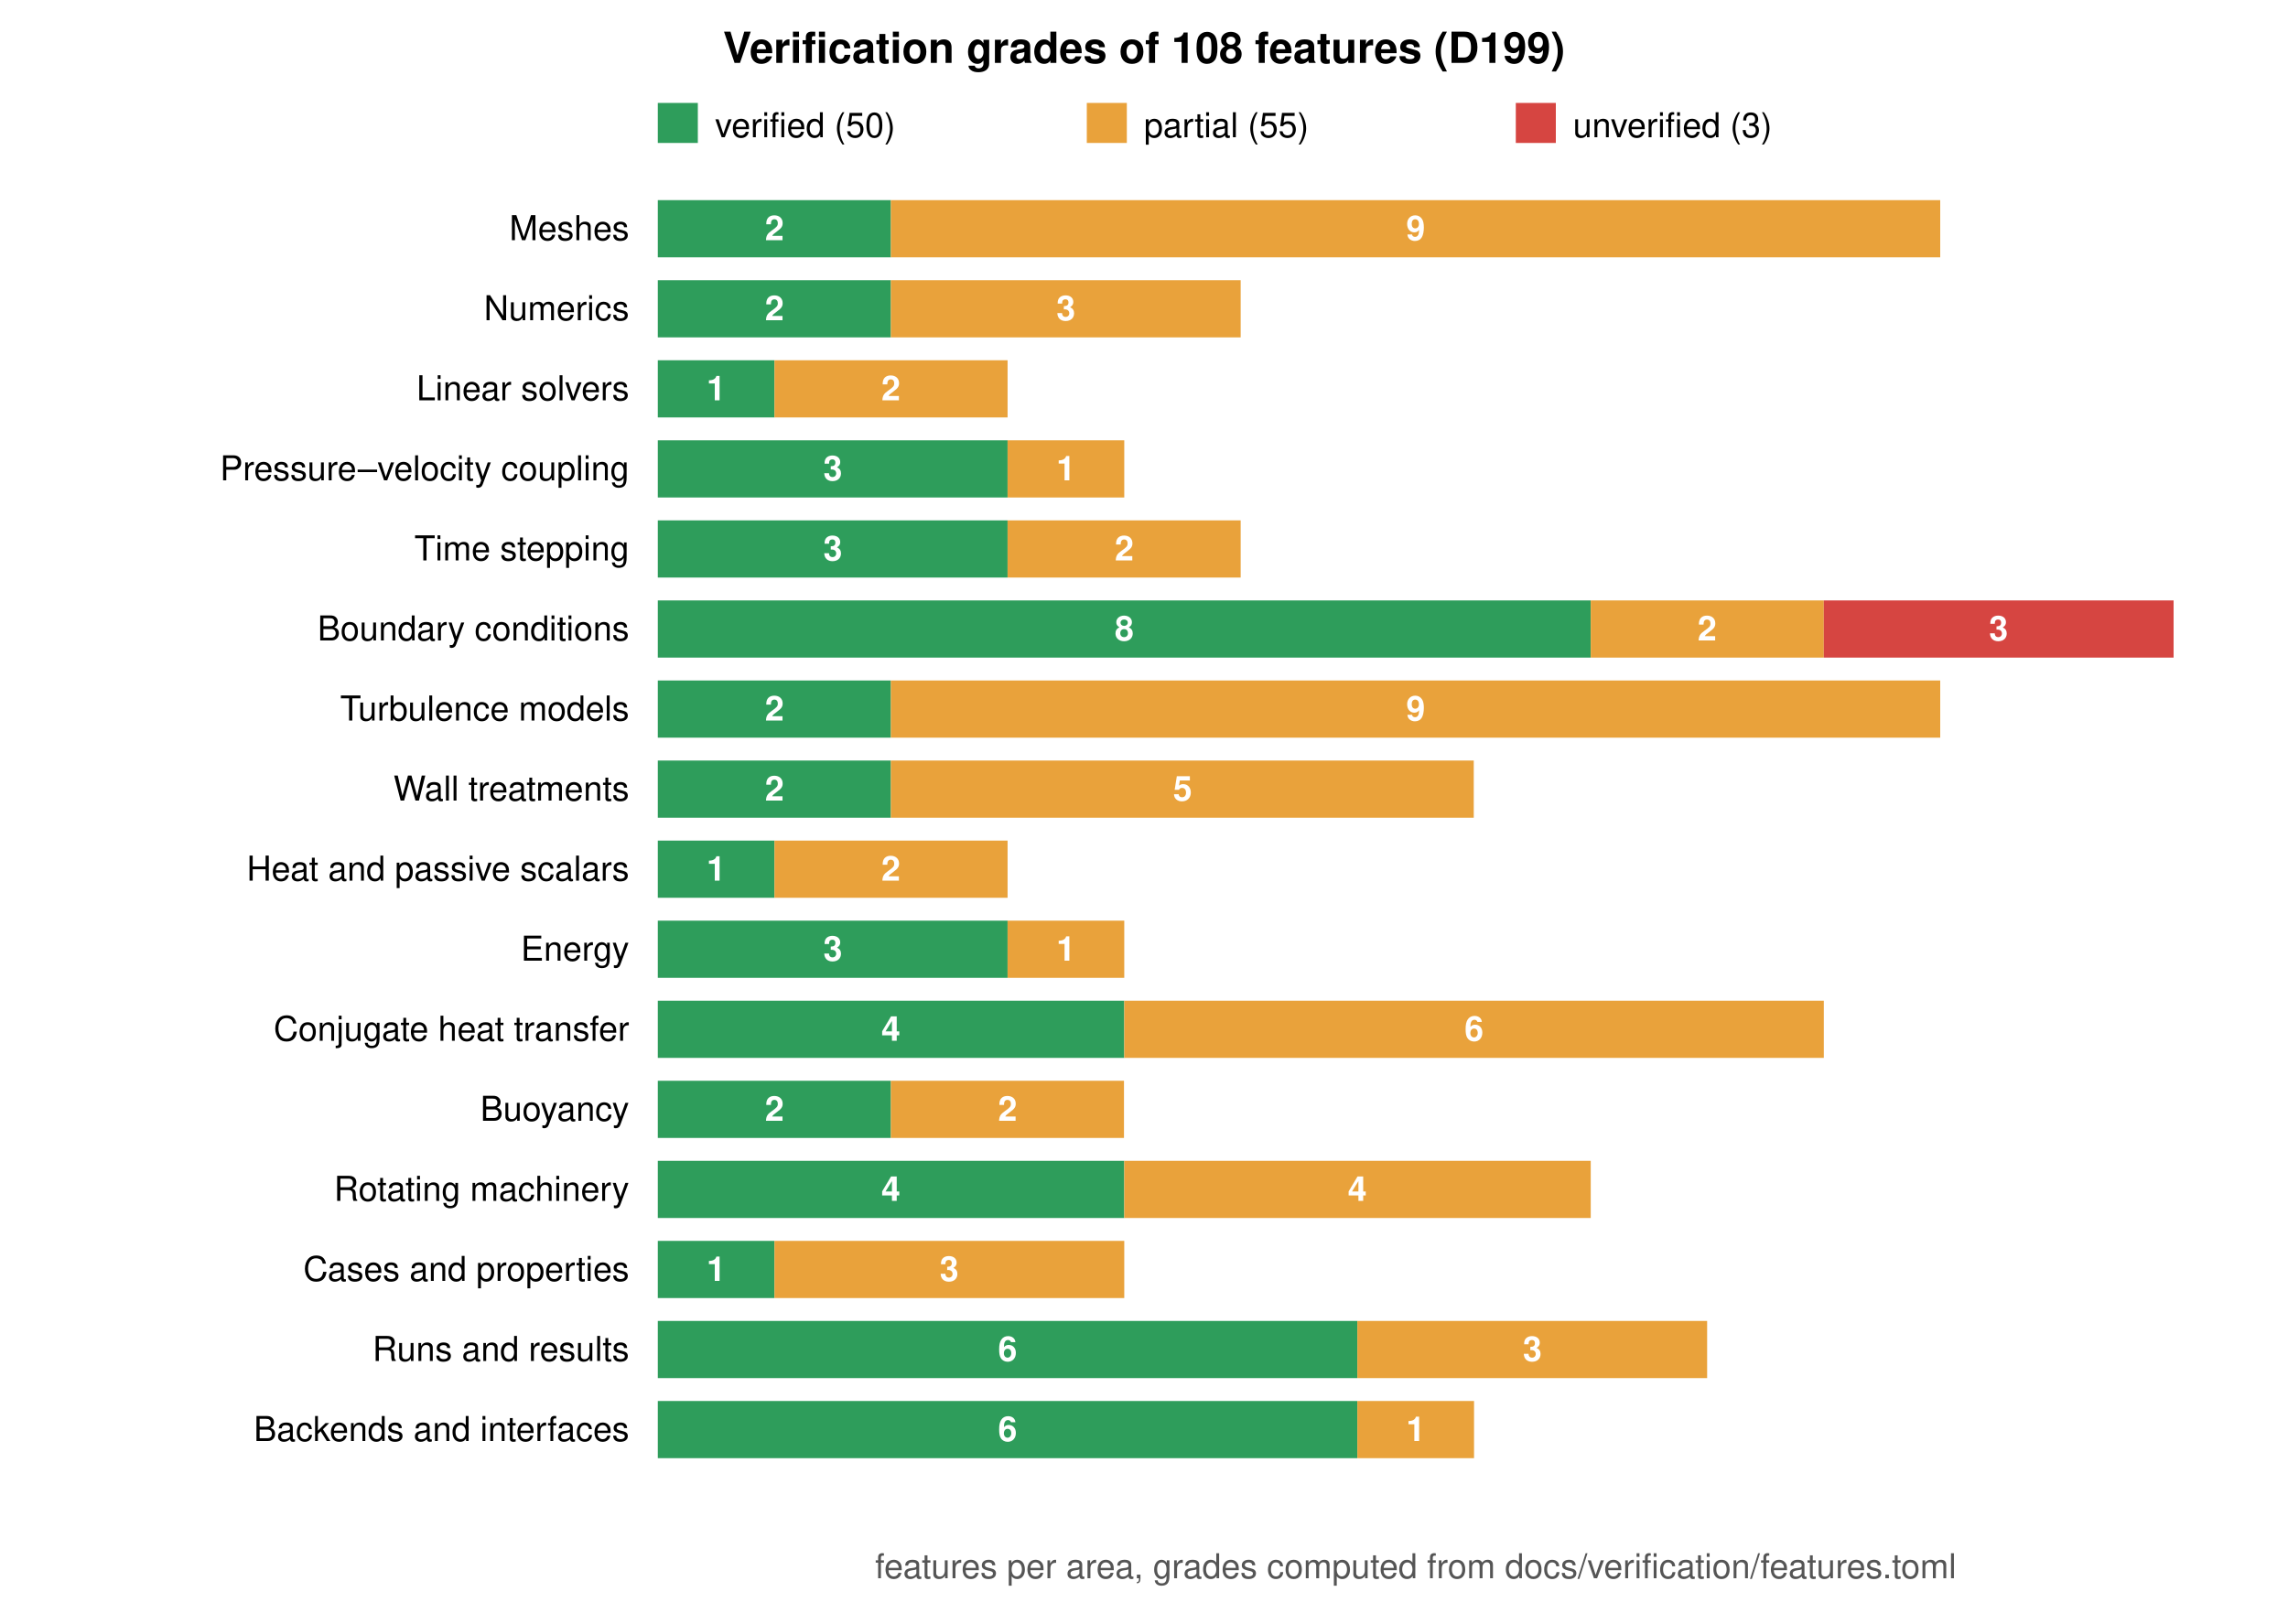
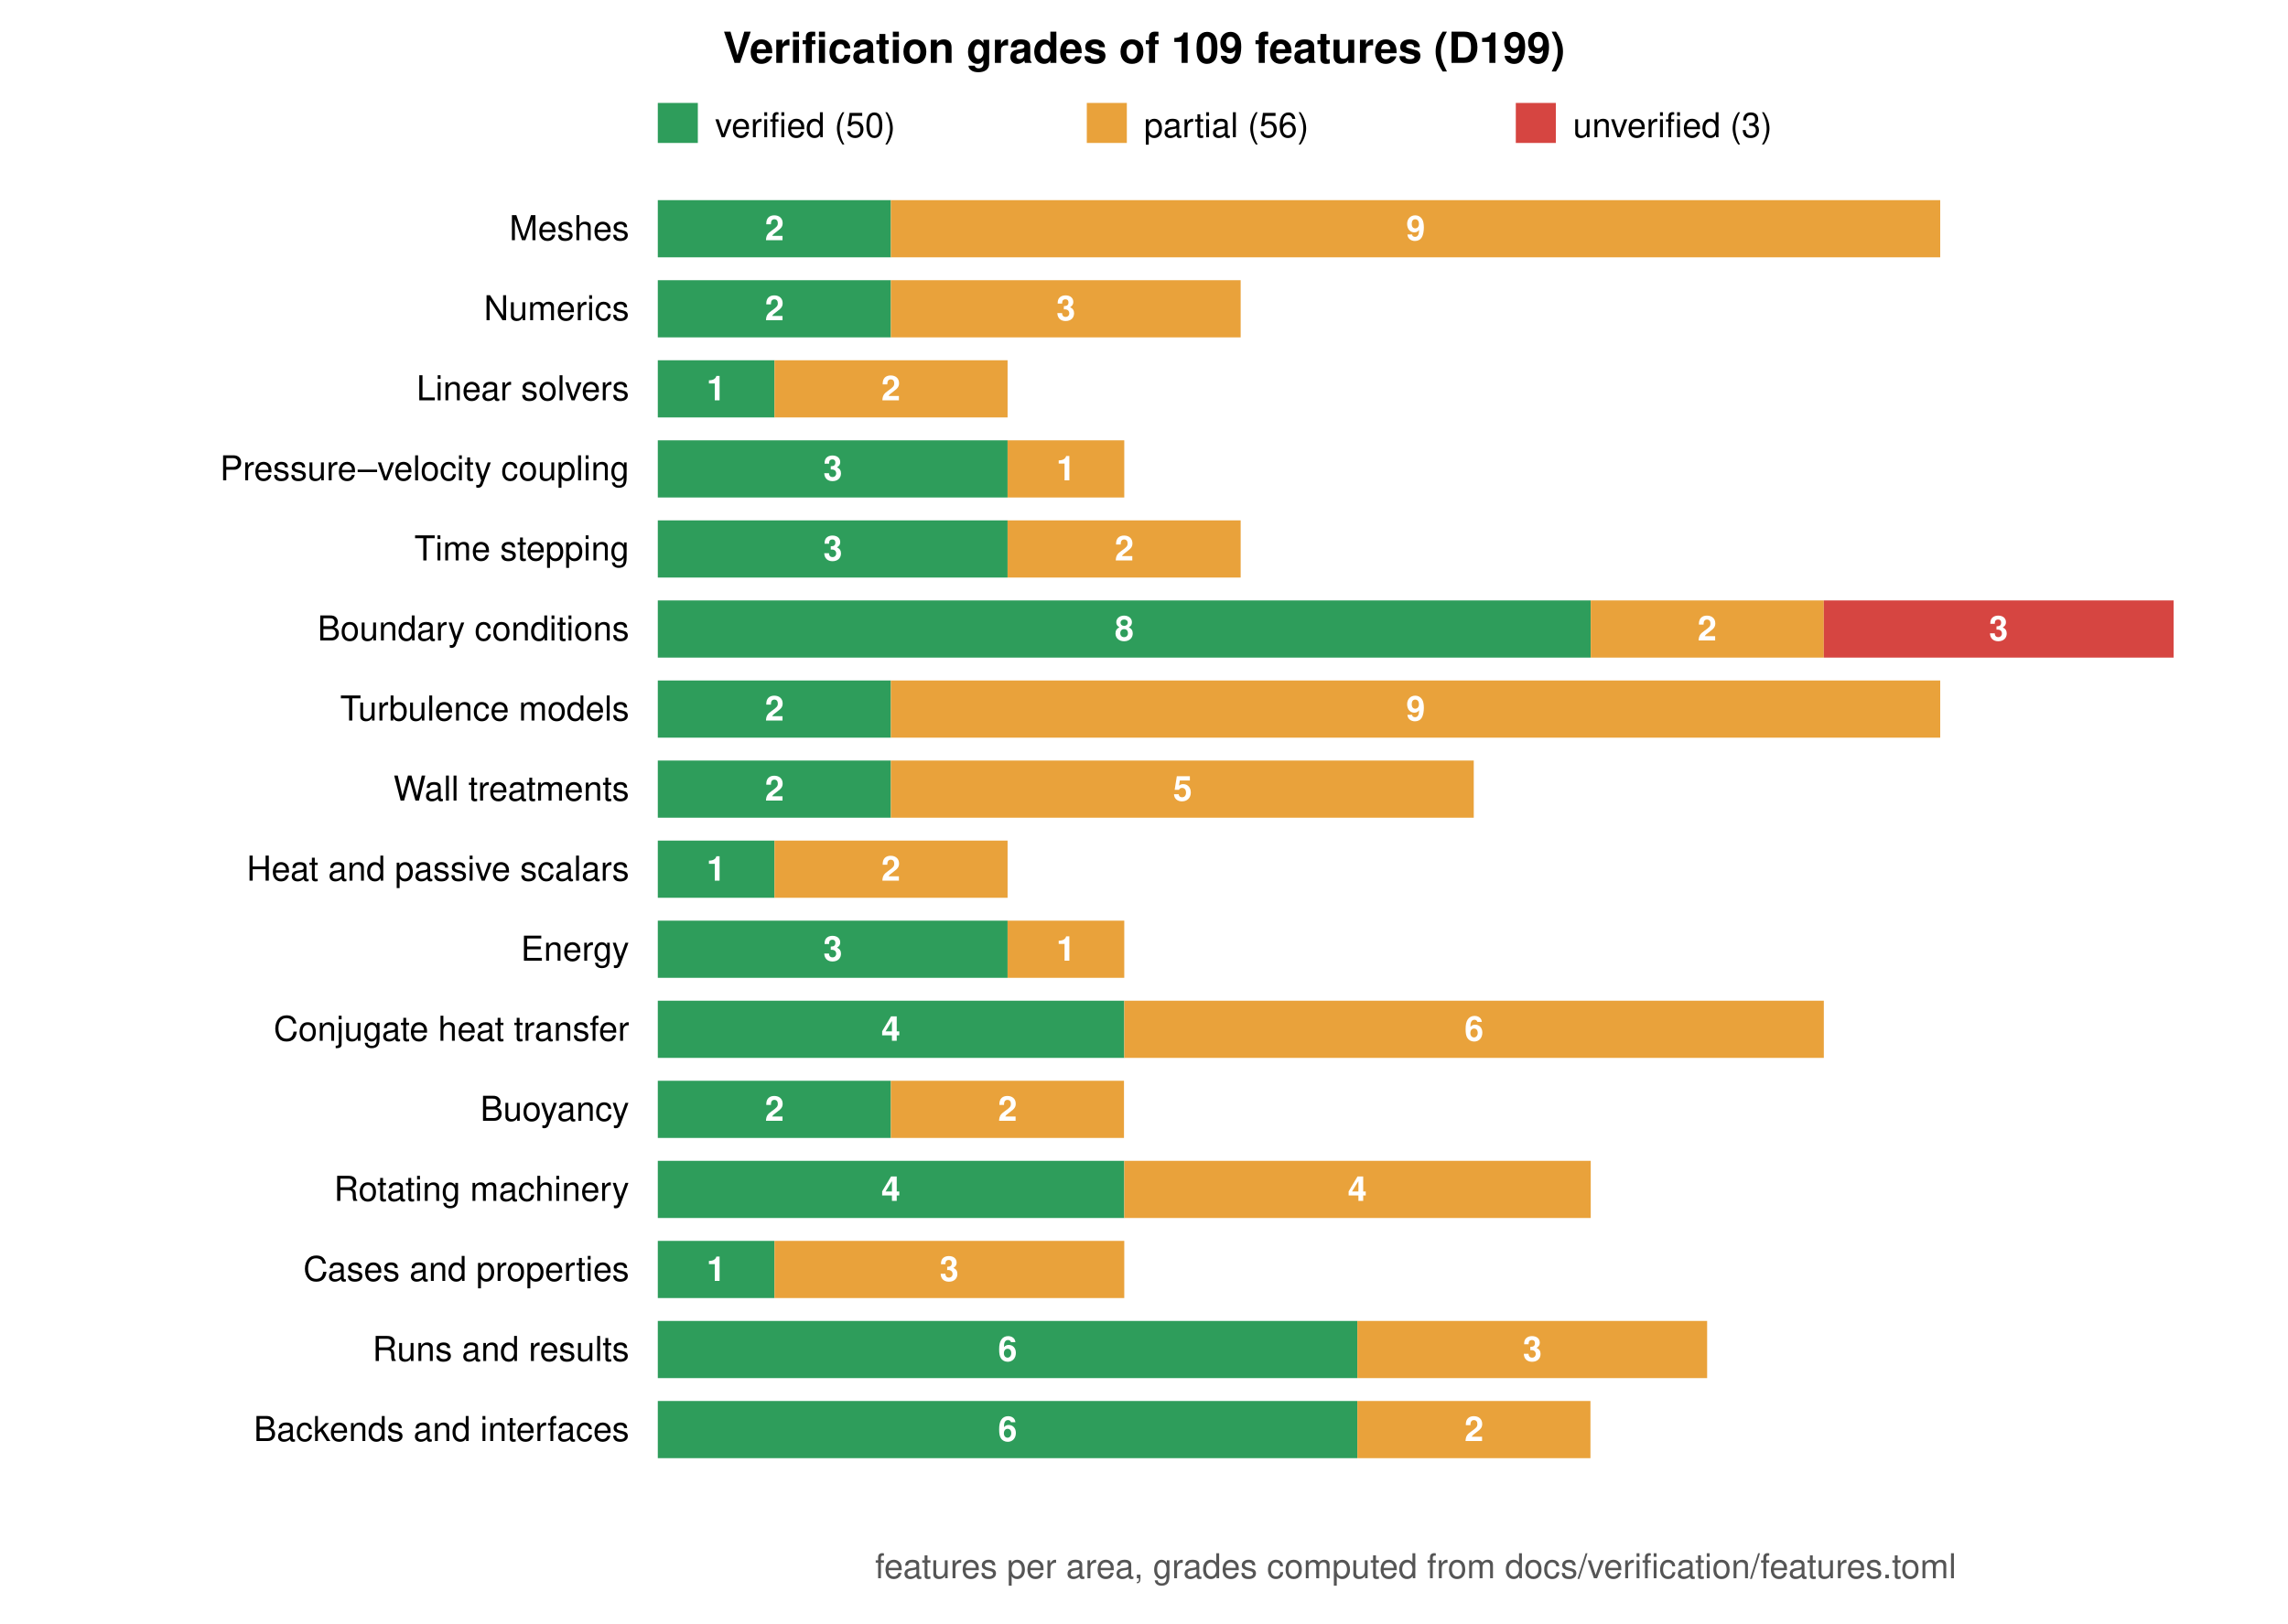
<svg xmlns="http://www.w3.org/2000/svg" viewBox="0 0 800 568" width="800" height="568" font-family="Helvetica, Arial, sans-serif" font-size="12">
  <rect width="800" height="568" fill="white" />
-   <text x="400.0" y="22" text-anchor="middle" font-size="15" font-weight="bold">Verification grades of 108 features (D199)</text>
+   <text x="400.0" y="22" text-anchor="middle" font-size="15" font-weight="bold">Verification grades of 109 features (D199)</text>
  <rect x="230" y="36" width="14" height="14" fill="#2e9d5b" />
  <text x="250" y="48">verified (50)</text>
  <rect x="380" y="36" width="14" height="14" fill="#e9a23b" />
-   <text x="400" y="48">partial (55)</text>
+   <text x="400" y="48">partial (56)</text>
  <rect x="530" y="36" width="14" height="14" fill="#d64541" />
  <text x="550" y="48">unverified (3)</text>
  <text x="220" y="84.0" text-anchor="end">Meshes</text>
  <rect x="230.0" y="70" width="81.5" height="20" fill="#2e9d5b" />
  <text x="270.8" y="84.0" text-anchor="middle" fill="white" font-weight="bold">2</text>
  <rect x="311.5" y="70" width="366.9" height="20" fill="#e9a23b" />
  <text x="495.0" y="84.0" text-anchor="middle" fill="white" font-weight="bold">9</text>
  <text x="220" y="112.0" text-anchor="end">Numerics</text>
  <rect x="230.0" y="98" width="81.5" height="20" fill="#2e9d5b" />
  <text x="270.8" y="112.0" text-anchor="middle" fill="white" font-weight="bold">2</text>
  <rect x="311.5" y="98" width="122.3" height="20" fill="#e9a23b" />
  <text x="372.7" y="112.0" text-anchor="middle" fill="white" font-weight="bold">3</text>
  <text x="220" y="140.0" text-anchor="end">Linear solvers</text>
  <rect x="230.0" y="126" width="40.8" height="20" fill="#2e9d5b" />
  <text x="250.4" y="140.0" text-anchor="middle" fill="white" font-weight="bold">1</text>
  <rect x="270.8" y="126" width="81.5" height="20" fill="#e9a23b" />
  <text x="311.5" y="140.0" text-anchor="middle" fill="white" font-weight="bold">2</text>
  <text x="220" y="168.0" text-anchor="end">Pressure–velocity coupling</text>
  <rect x="230.0" y="154" width="122.3" height="20" fill="#2e9d5b" />
  <text x="291.2" y="168.0" text-anchor="middle" fill="white" font-weight="bold">3</text>
  <rect x="352.3" y="154" width="40.8" height="20" fill="#e9a23b" />
  <text x="372.7" y="168.0" text-anchor="middle" fill="white" font-weight="bold">1</text>
  <text x="220" y="196.0" text-anchor="end">Time stepping</text>
  <rect x="230.0" y="182" width="122.3" height="20" fill="#2e9d5b" />
  <text x="291.2" y="196.0" text-anchor="middle" fill="white" font-weight="bold">3</text>
  <rect x="352.3" y="182" width="81.5" height="20" fill="#e9a23b" />
  <text x="393.1" y="196.0" text-anchor="middle" fill="white" font-weight="bold">2</text>
  <text x="220" y="224.0" text-anchor="end">Boundary conditions</text>
  <rect x="230.0" y="210" width="326.2" height="20" fill="#2e9d5b" />
  <text x="393.1" y="224.0" text-anchor="middle" fill="white" font-weight="bold">8</text>
  <rect x="556.2" y="210" width="81.5" height="20" fill="#e9a23b" />
  <text x="596.9" y="224.0" text-anchor="middle" fill="white" font-weight="bold">2</text>
  <rect x="637.7" y="210" width="122.3" height="20" fill="#d64541" />
  <text x="698.8" y="224.0" text-anchor="middle" fill="white" font-weight="bold">3</text>
  <text x="220" y="252.0" text-anchor="end">Turbulence models</text>
  <rect x="230.0" y="238" width="81.5" height="20" fill="#2e9d5b" />
  <text x="270.8" y="252.0" text-anchor="middle" fill="white" font-weight="bold">2</text>
  <rect x="311.5" y="238" width="366.9" height="20" fill="#e9a23b" />
  <text x="495.0" y="252.0" text-anchor="middle" fill="white" font-weight="bold">9</text>
  <text x="220" y="280.0" text-anchor="end">Wall treatments</text>
  <rect x="230.0" y="266" width="81.5" height="20" fill="#2e9d5b" />
  <text x="270.8" y="280.0" text-anchor="middle" fill="white" font-weight="bold">2</text>
  <rect x="311.5" y="266" width="203.8" height="20" fill="#e9a23b" />
  <text x="413.5" y="280.0" text-anchor="middle" fill="white" font-weight="bold">5</text>
  <text x="220" y="308.0" text-anchor="end">Heat and passive scalars</text>
  <rect x="230.0" y="294" width="40.8" height="20" fill="#2e9d5b" />
  <text x="250.4" y="308.0" text-anchor="middle" fill="white" font-weight="bold">1</text>
  <rect x="270.8" y="294" width="81.5" height="20" fill="#e9a23b" />
  <text x="311.5" y="308.0" text-anchor="middle" fill="white" font-weight="bold">2</text>
  <text x="220" y="336.0" text-anchor="end">Energy</text>
  <rect x="230.0" y="322" width="122.3" height="20" fill="#2e9d5b" />
  <text x="291.2" y="336.0" text-anchor="middle" fill="white" font-weight="bold">3</text>
  <rect x="352.3" y="322" width="40.8" height="20" fill="#e9a23b" />
  <text x="372.7" y="336.0" text-anchor="middle" fill="white" font-weight="bold">1</text>
  <text x="220" y="364.0" text-anchor="end">Conjugate heat transfer</text>
  <rect x="230.0" y="350" width="163.1" height="20" fill="#2e9d5b" />
  <text x="311.5" y="364.0" text-anchor="middle" fill="white" font-weight="bold">4</text>
  <rect x="393.1" y="350" width="244.6" height="20" fill="#e9a23b" />
  <text x="515.4" y="364.0" text-anchor="middle" fill="white" font-weight="bold">6</text>
  <text x="220" y="392.0" text-anchor="end">Buoyancy</text>
  <rect x="230.0" y="378" width="81.5" height="20" fill="#2e9d5b" />
  <text x="270.8" y="392.0" text-anchor="middle" fill="white" font-weight="bold">2</text>
  <rect x="311.5" y="378" width="81.5" height="20" fill="#e9a23b" />
  <text x="352.3" y="392.0" text-anchor="middle" fill="white" font-weight="bold">2</text>
  <text x="220" y="420.0" text-anchor="end">Rotating machinery</text>
  <rect x="230.0" y="406" width="163.1" height="20" fill="#2e9d5b" />
  <text x="311.5" y="420.0" text-anchor="middle" fill="white" font-weight="bold">4</text>
  <rect x="393.1" y="406" width="163.1" height="20" fill="#e9a23b" />
  <text x="474.6" y="420.0" text-anchor="middle" fill="white" font-weight="bold">4</text>
  <text x="220" y="448.0" text-anchor="end">Cases and properties</text>
  <rect x="230.0" y="434" width="40.8" height="20" fill="#2e9d5b" />
  <text x="250.4" y="448.0" text-anchor="middle" fill="white" font-weight="bold">1</text>
  <rect x="270.8" y="434" width="122.3" height="20" fill="#e9a23b" />
  <text x="331.9" y="448.0" text-anchor="middle" fill="white" font-weight="bold">3</text>
  <text x="220" y="476.0" text-anchor="end">Runs and results</text>
  <rect x="230.0" y="462" width="244.6" height="20" fill="#2e9d5b" />
  <text x="352.3" y="476.0" text-anchor="middle" fill="white" font-weight="bold">6</text>
  <rect x="474.6" y="462" width="122.3" height="20" fill="#e9a23b" />
  <text x="535.8" y="476.0" text-anchor="middle" fill="white" font-weight="bold">3</text>
  <text x="220" y="504.0" text-anchor="end">Backends and interfaces</text>
  <rect x="230.0" y="490" width="244.6" height="20" fill="#2e9d5b" />
  <text x="352.3" y="504.0" text-anchor="middle" fill="white" font-weight="bold">6</text>
-   <rect x="474.6" y="490" width="40.8" height="20" fill="#e9a23b" />
-   <text x="495.0" y="504.0" text-anchor="middle" fill="white" font-weight="bold">1</text>
+   <rect x="474.6" y="490" width="81.5" height="20" fill="#e9a23b" />
+   <text x="515.4" y="504.0" text-anchor="middle" fill="white" font-weight="bold">2</text>
  <text x="495.0" y="552" text-anchor="middle" fill="#555">features per area, grades computed from docs/verification/features.toml</text>
</svg>
